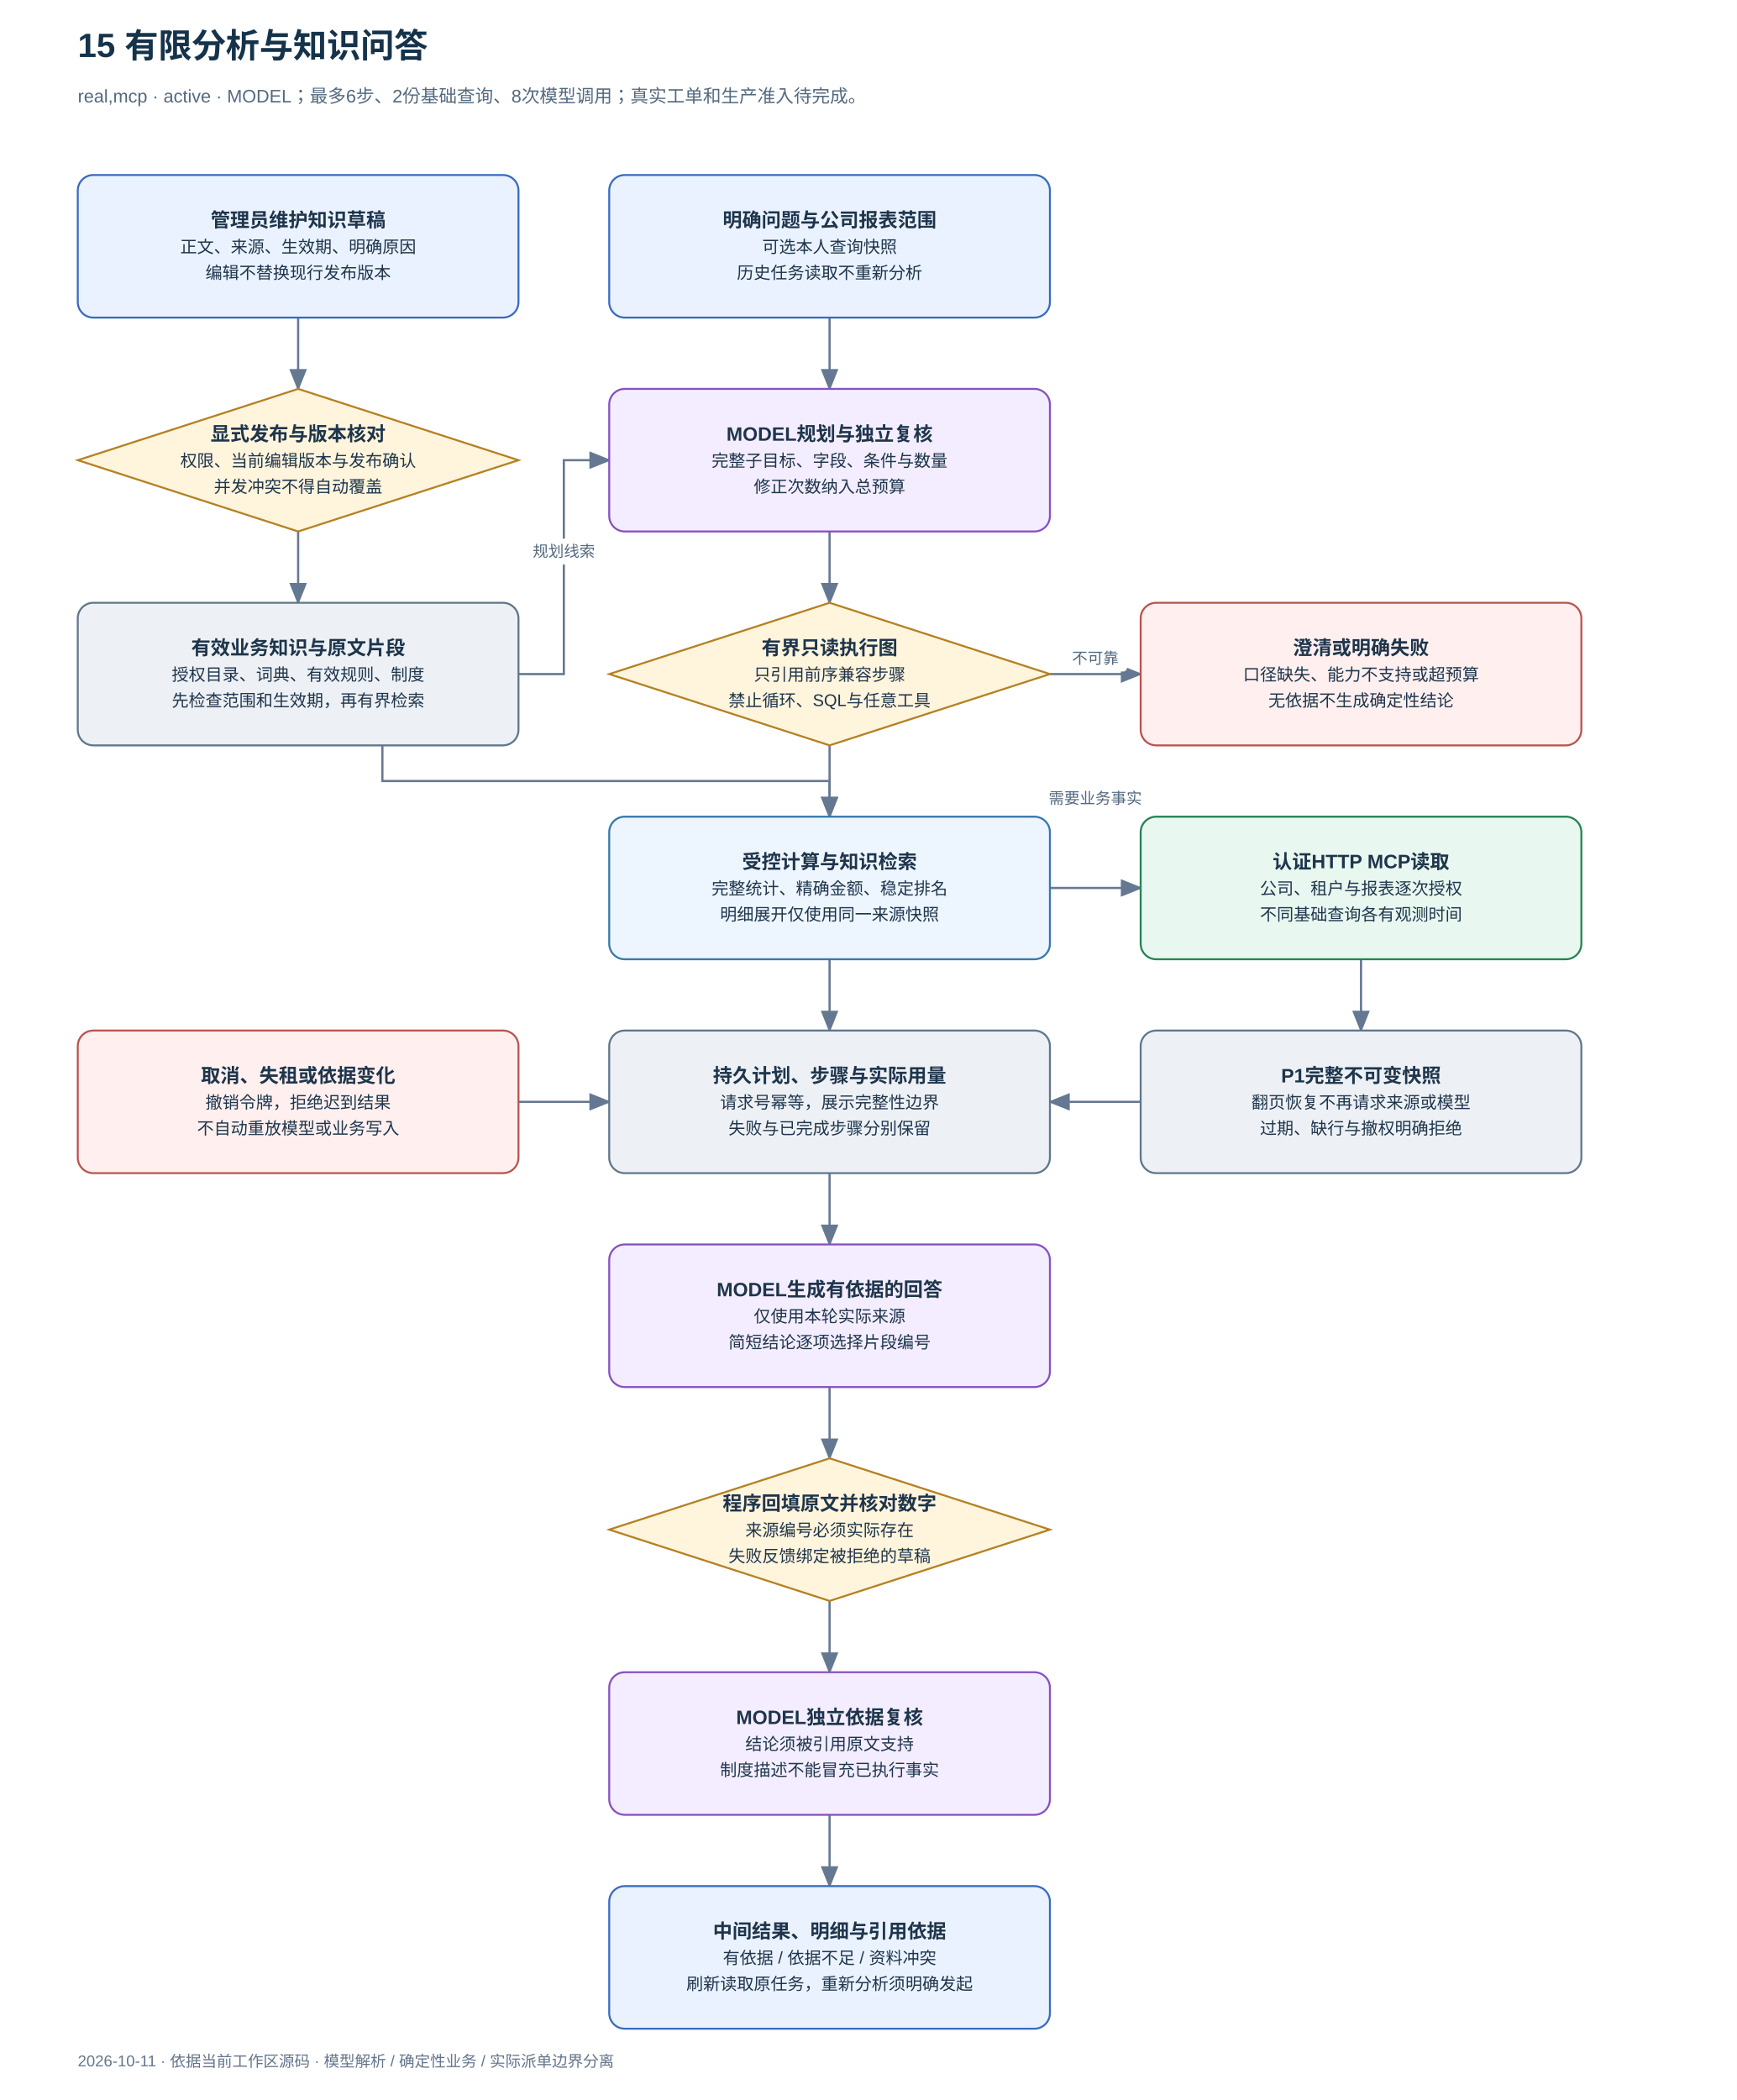
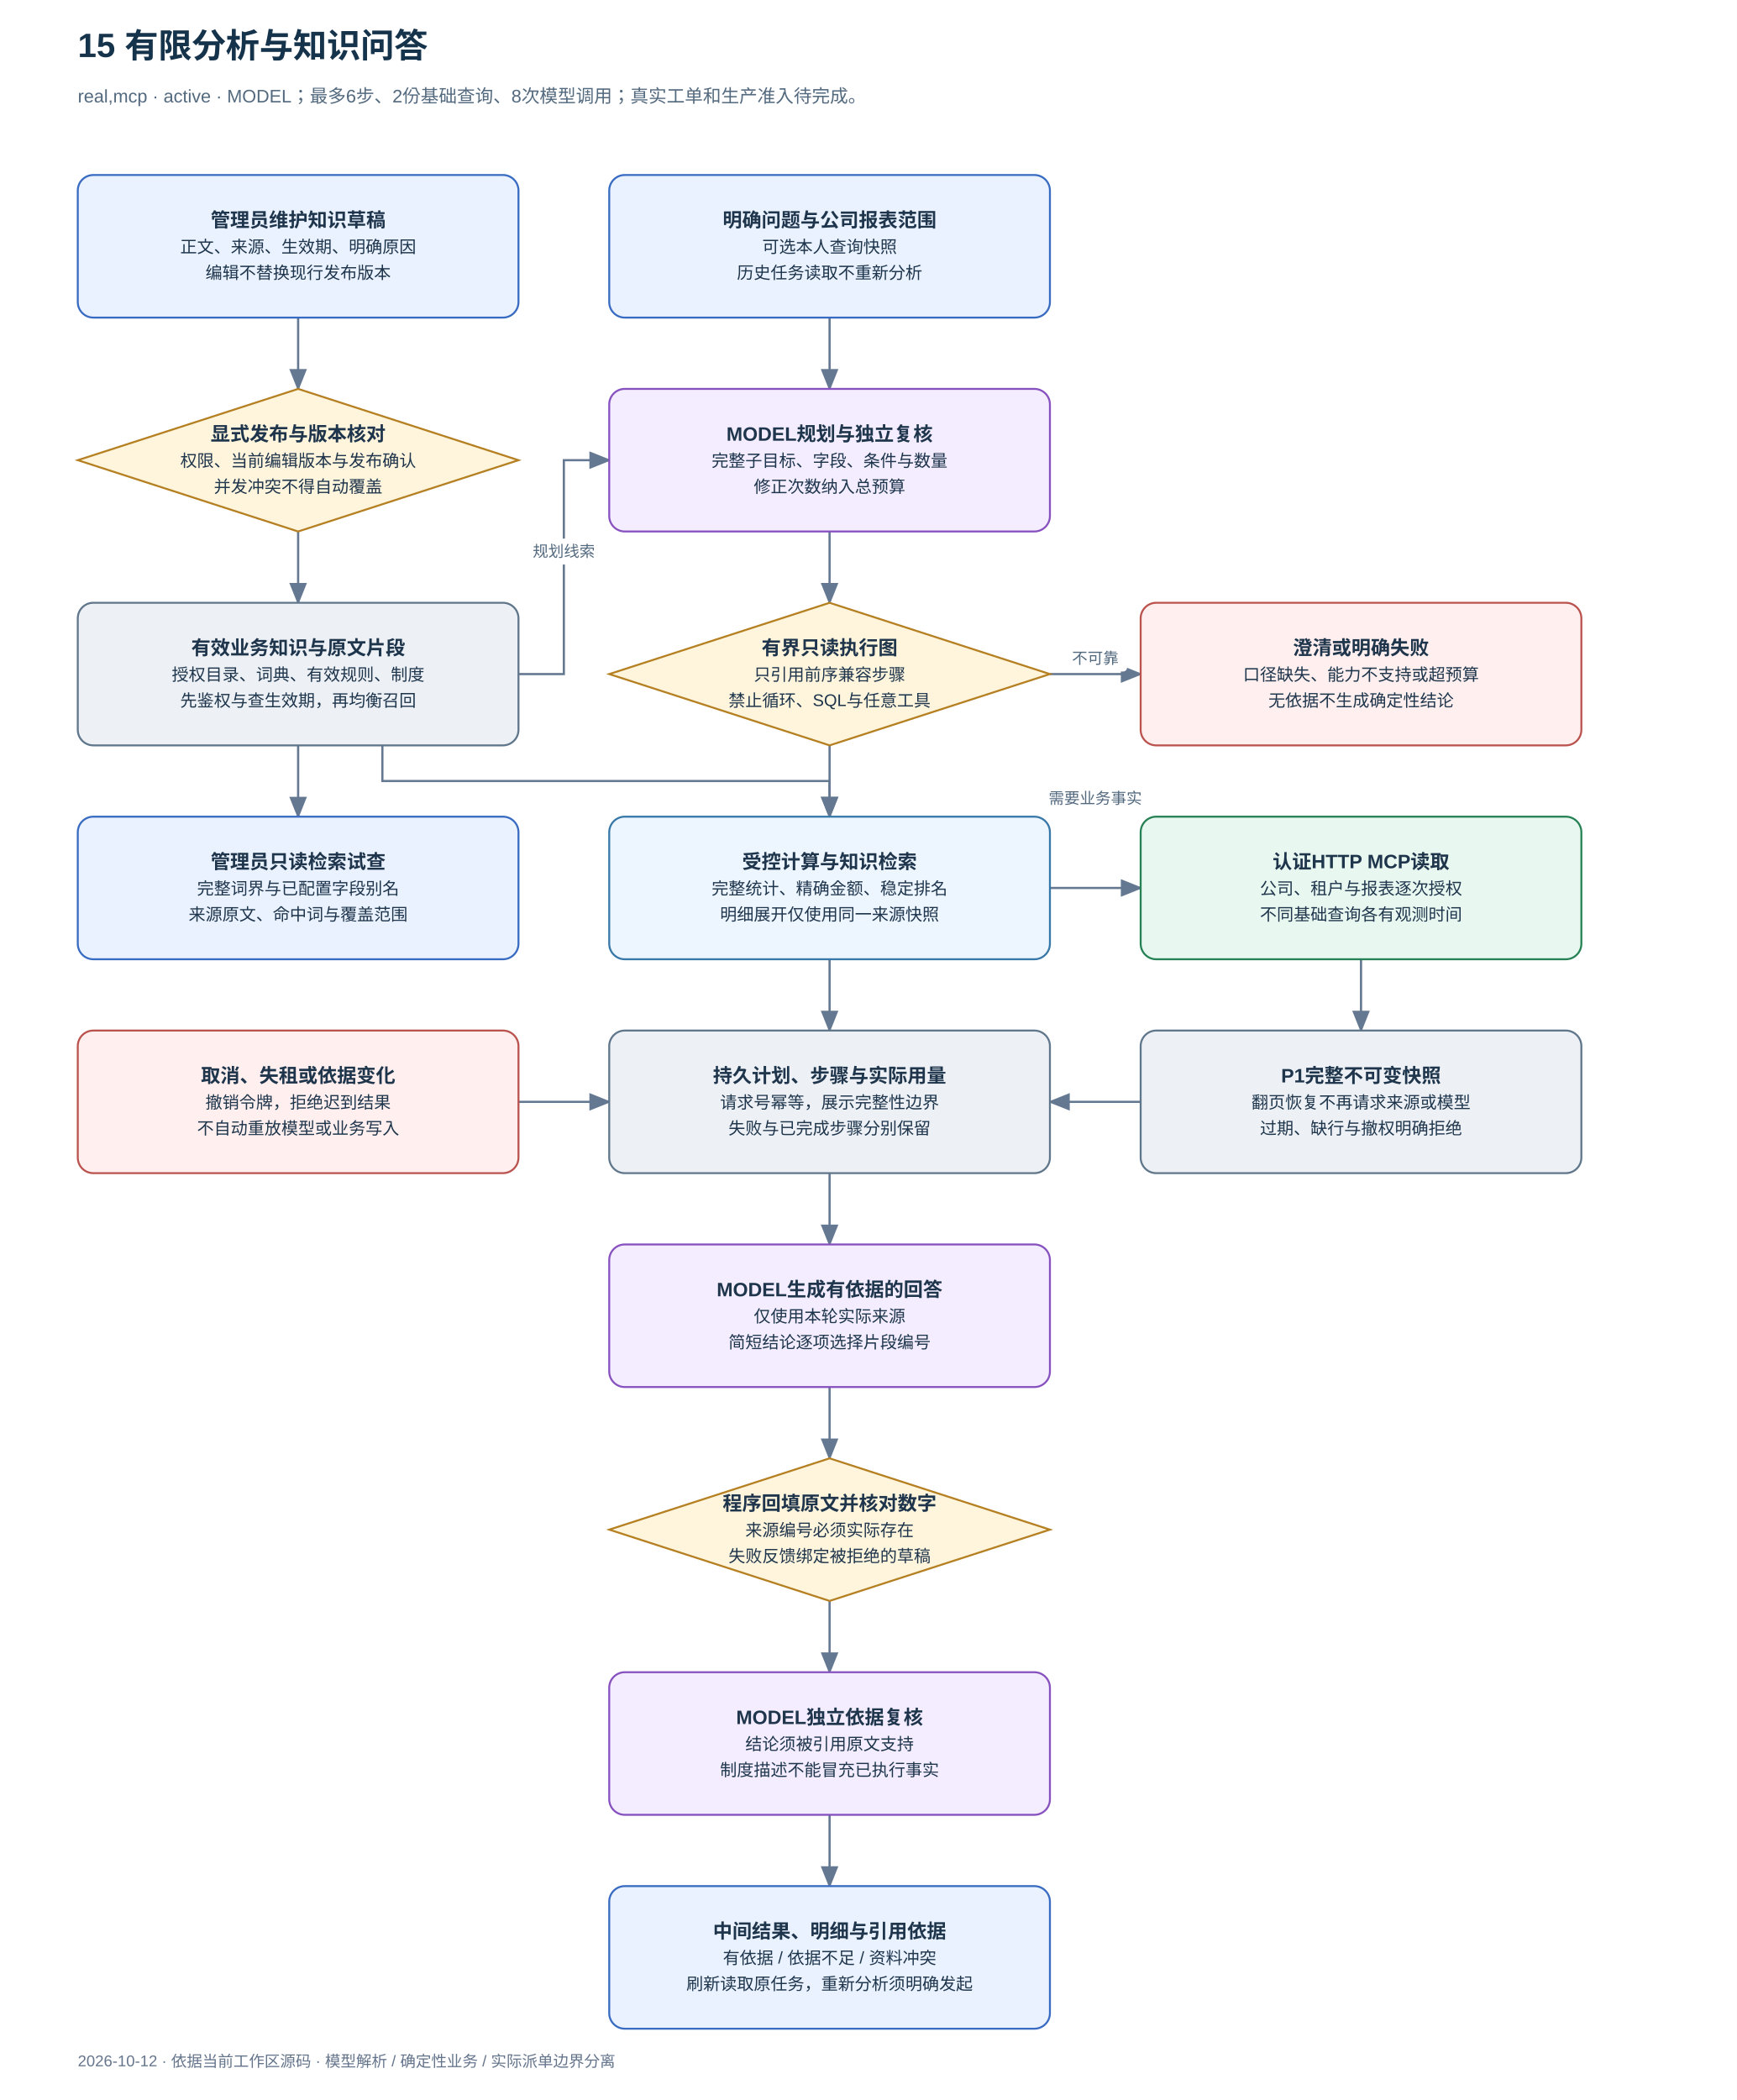
<svg xmlns="http://www.w3.org/2000/svg" width="1340" height="1620" viewBox="0 0 1340 1620" role="img" aria-label="15 有限分析与知识问答">
  <defs>
    <marker id="arrow14" markerWidth="10" markerHeight="8" refX="9" refY="4" orient="auto">
      <path d="M0,0 L10,4 L0,8 Z" fill="#657891" />
    </marker>
  </defs>
  <rect width="100%" height="100%" fill="#fff" />
  <g font-family="Microsoft YaHei,PingFang SC,Arial,sans-serif">
    <text x="60" y="44" font-size="26" font-weight="700" fill="#15334b">15 有限分析与知识问答</text>
    <text x="60" y="79" font-size="14" fill="#53697e">real,mcp · active · MODEL；最多6步、2份基础查询、8次模型调用；真实工单和生产准入待完成。</text>
    <path d="M640,245 L640,300" fill="none" stroke="#657891" stroke-width="1.7" marker-end="url(#arrow14)" />
    <path d="M230,245 L230,300" fill="none" stroke="#657891" stroke-width="1.7" marker-end="url(#arrow14)" />
    <path d="M230,410 L230,465" fill="none" stroke="#657891" stroke-width="1.7" marker-end="url(#arrow14)" />
+     <path d="M230,575 L230,630" fill="none" stroke="#657891" stroke-width="1.7" marker-end="url(#arrow14)" />
    <path d="M400,520 L435,520 L435,355 L470,355" fill="none" stroke="#657891" stroke-width="1.7" marker-end="url(#arrow14)" />
    <rect x="404" y="415.5" width="62" height="20" fill="white" rx="3" />
    <text x="435" y="429.5" font-size="12" text-anchor="middle" fill="#53697e">规划线索</text>
    <path d="M640,410 L640,465" fill="none" stroke="#657891" stroke-width="1.7" marker-end="url(#arrow14)" />
    <path d="M810,520 L845,520 L845,520 L880,520" fill="none" stroke="#657891" stroke-width="1.7" marker-end="url(#arrow14)" />
    <rect x="820.5" y="498" width="49" height="20" fill="white" rx="3" />
    <text x="845" y="512" font-size="12" text-anchor="middle" fill="#53697e">不可靠</text>
    <path d="M640,575 L640,630" fill="none" stroke="#657891" stroke-width="1.7" marker-end="url(#arrow14)" />
    <path d="M295,575 L295,602.5 L640,602.5 L640,630" fill="none" stroke="#657891" stroke-width="1.7" marker-end="url(#arrow14)" />
    <path d="M810,685 L845,685 L845,685 L880,685" fill="none" stroke="#657891" stroke-width="1.7" marker-end="url(#arrow14)" />
    <rect x="801" y="606" width="88" height="20" fill="white" rx="3" />
    <text x="845" y="620" font-size="12" text-anchor="middle" fill="#53697e">需要业务事实</text>
    <path d="M1050,740 L1050,795" fill="none" stroke="#657891" stroke-width="1.7" marker-end="url(#arrow14)" />
    <path d="M640,740 L640,795" fill="none" stroke="#657891" stroke-width="1.7" marker-end="url(#arrow14)" />
    <path d="M880,850 L845,850 L845,850 L810,850" fill="none" stroke="#657891" stroke-width="1.7" marker-end="url(#arrow14)" />
    <path d="M400,850 L435,850 L435,850 L470,850" fill="none" stroke="#657891" stroke-width="1.7" marker-end="url(#arrow14)" />
    <path d="M640,905 L640,960" fill="none" stroke="#657891" stroke-width="1.7" marker-end="url(#arrow14)" />
    <path d="M640,1070 L640,1125" fill="none" stroke="#657891" stroke-width="1.7" marker-end="url(#arrow14)" />
    <path d="M640,1235 L640,1290" fill="none" stroke="#657891" stroke-width="1.7" marker-end="url(#arrow14)" />
    <path d="M640,1400 L640,1455" fill="none" stroke="#657891" stroke-width="1.7" marker-end="url(#arrow14)" />
    <rect x="470" y="135" width="340" height="110" rx="12" fill="#eaf2ff" stroke="#386bc1" stroke-width="1.5" />
    <text x="640" y="175" text-anchor="middle" font-size="15" font-weight="700" fill="#1e354c">明确问题与公司报表范围</text>
    <text x="640" y="195" text-anchor="middle" font-size="13" font-weight="400" fill="#1e354c">可选本人查询快照</text>
    <text x="640" y="215" text-anchor="middle" font-size="13" font-weight="400" fill="#1e354c">历史任务读取不重新分析</text>
    <rect x="60" y="135" width="340" height="110" rx="12" fill="#eaf2ff" stroke="#386bc1" stroke-width="1.5" />
    <text x="230" y="175" text-anchor="middle" font-size="15" font-weight="700" fill="#1e354c">管理员维护知识草稿</text>
    <text x="230" y="195" text-anchor="middle" font-size="13" font-weight="400" fill="#1e354c">正文、来源、生效期、明确原因</text>
    <text x="230" y="215" text-anchor="middle" font-size="13" font-weight="400" fill="#1e354c">编辑不替换现行发布版本</text>
    <polygon points="230,300 400,355 230,410 60,355" fill="#fff4dc" stroke="#b58022" stroke-width="1.5" />
    <text x="230" y="340" text-anchor="middle" font-size="15" font-weight="700" fill="#1e354c">显式发布与版本核对</text>
    <text x="230" y="360" text-anchor="middle" font-size="13" font-weight="400" fill="#1e354c">权限、当前编辑版本与发布确认</text>
    <text x="230" y="380" text-anchor="middle" font-size="13" font-weight="400" fill="#1e354c">并发冲突不得自动覆盖</text>
    <rect x="470" y="300" width="340" height="110" rx="12" fill="#f3edff" stroke="#8751bf" stroke-width="1.5" />
    <text x="640" y="340" text-anchor="middle" font-size="15" font-weight="700" fill="#1e354c">MODEL规划与独立复核</text>
    <text x="640" y="360" text-anchor="middle" font-size="13" font-weight="400" fill="#1e354c">完整子目标、字段、条件与数量</text>
    <text x="640" y="380" text-anchor="middle" font-size="13" font-weight="400" fill="#1e354c">修正次数纳入总预算</text>
    <rect x="60" y="465" width="340" height="110" rx="12" fill="#edf1f5" stroke="#60768b" stroke-width="1.5" />
    <text x="230" y="505" text-anchor="middle" font-size="15" font-weight="700" fill="#1e354c">有效业务知识与原文片段</text>
    <text x="230" y="525" text-anchor="middle" font-size="13" font-weight="400" fill="#1e354c">授权目录、词典、有效规则、制度</text>
-     <text x="230" y="545" text-anchor="middle" font-size="13" font-weight="400" fill="#1e354c">先检查范围和生效期，再有界检索</text>
+     <text x="230" y="545" text-anchor="middle" font-size="13" font-weight="400" fill="#1e354c">先鉴权与查生效期，再均衡召回</text>
+     <rect x="60" y="630" width="340" height="110" rx="12" fill="#eaf2ff" stroke="#386bc1" stroke-width="1.5" />
+     <text x="230" y="670" text-anchor="middle" font-size="15" font-weight="700" fill="#1e354c">管理员只读检索试查</text>
+     <text x="230" y="690" text-anchor="middle" font-size="13" font-weight="400" fill="#1e354c">完整词界与已配置字段别名</text>
+     <text x="230" y="710" text-anchor="middle" font-size="13" font-weight="400" fill="#1e354c">来源原文、命中词与覆盖范围</text>
    <polygon points="640,465 810,520 640,575 470,520" fill="#fff4dc" stroke="#b58022" stroke-width="1.5" />
    <text x="640" y="505" text-anchor="middle" font-size="15" font-weight="700" fill="#1e354c">有界只读执行图</text>
    <text x="640" y="525" text-anchor="middle" font-size="13" font-weight="400" fill="#1e354c">只引用前序兼容步骤</text>
    <text x="640" y="545" text-anchor="middle" font-size="13" font-weight="400" fill="#1e354c">禁止循环、SQL与任意工具</text>
    <rect x="880" y="465" width="340" height="110" rx="12" fill="#fff0ef" stroke="#ba534e" stroke-width="1.5" />
    <text x="1050" y="505" text-anchor="middle" font-size="15" font-weight="700" fill="#1e354c">澄清或明确失败</text>
    <text x="1050" y="525" text-anchor="middle" font-size="13" font-weight="400" fill="#1e354c">口径缺失、能力不支持或超预算</text>
    <text x="1050" y="545" text-anchor="middle" font-size="13" font-weight="400" fill="#1e354c">无依据不生成确定性结论</text>
    <rect x="470" y="630" width="340" height="110" rx="12" fill="#edf5ff" stroke="#3778a8" stroke-width="1.5" />
    <text x="640" y="670" text-anchor="middle" font-size="15" font-weight="700" fill="#1e354c">受控计算与知识检索</text>
    <text x="640" y="690" text-anchor="middle" font-size="13" font-weight="400" fill="#1e354c">完整统计、精确金额、稳定排名</text>
    <text x="640" y="710" text-anchor="middle" font-size="13" font-weight="400" fill="#1e354c">明细展开仅使用同一来源快照</text>
    <rect x="880" y="630" width="340" height="110" rx="12" fill="#e8f7ef" stroke="#268255" stroke-width="1.5" />
    <text x="1050" y="670" text-anchor="middle" font-size="15" font-weight="700" fill="#1e354c">认证HTTP MCP读取</text>
    <text x="1050" y="690" text-anchor="middle" font-size="13" font-weight="400" fill="#1e354c">公司、租户与报表逐次授权</text>
    <text x="1050" y="710" text-anchor="middle" font-size="13" font-weight="400" fill="#1e354c">不同基础查询各有观测时间</text>
    <rect x="60" y="795" width="340" height="110" rx="12" fill="#fff0ef" stroke="#ba534e" stroke-width="1.5" />
    <text x="230" y="835" text-anchor="middle" font-size="15" font-weight="700" fill="#1e354c">取消、失租或依据变化</text>
    <text x="230" y="855" text-anchor="middle" font-size="13" font-weight="400" fill="#1e354c">撤销令牌，拒绝迟到结果</text>
    <text x="230" y="875" text-anchor="middle" font-size="13" font-weight="400" fill="#1e354c">不自动重放模型或业务写入</text>
    <rect x="470" y="795" width="340" height="110" rx="12" fill="#edf1f5" stroke="#60768b" stroke-width="1.5" />
    <text x="640" y="835" text-anchor="middle" font-size="15" font-weight="700" fill="#1e354c">持久计划、步骤与实际用量</text>
    <text x="640" y="855" text-anchor="middle" font-size="13" font-weight="400" fill="#1e354c">请求号幂等，展示完整性边界</text>
    <text x="640" y="875" text-anchor="middle" font-size="13" font-weight="400" fill="#1e354c">失败与已完成步骤分别保留</text>
    <rect x="880" y="795" width="340" height="110" rx="12" fill="#edf1f5" stroke="#60768b" stroke-width="1.5" />
    <text x="1050" y="835" text-anchor="middle" font-size="15" font-weight="700" fill="#1e354c">P1完整不可变快照</text>
    <text x="1050" y="855" text-anchor="middle" font-size="13" font-weight="400" fill="#1e354c">翻页恢复不再请求来源或模型</text>
    <text x="1050" y="875" text-anchor="middle" font-size="13" font-weight="400" fill="#1e354c">过期、缺行与撤权明确拒绝</text>
    <rect x="470" y="960" width="340" height="110" rx="12" fill="#f3edff" stroke="#8751bf" stroke-width="1.5" />
    <text x="640" y="1000" text-anchor="middle" font-size="15" font-weight="700" fill="#1e354c">MODEL生成有依据的回答</text>
    <text x="640" y="1020" text-anchor="middle" font-size="13" font-weight="400" fill="#1e354c">仅使用本轮实际来源</text>
    <text x="640" y="1040" text-anchor="middle" font-size="13" font-weight="400" fill="#1e354c">简短结论逐项选择片段编号</text>
    <polygon points="640,1125 810,1180 640,1235 470,1180" fill="#fff4dc" stroke="#b58022" stroke-width="1.5" />
    <text x="640" y="1165" text-anchor="middle" font-size="15" font-weight="700" fill="#1e354c">程序回填原文并核对数字</text>
    <text x="640" y="1185" text-anchor="middle" font-size="13" font-weight="400" fill="#1e354c">来源编号必须实际存在</text>
    <text x="640" y="1205" text-anchor="middle" font-size="13" font-weight="400" fill="#1e354c">失败反馈绑定被拒绝的草稿</text>
    <rect x="470" y="1290" width="340" height="110" rx="12" fill="#f3edff" stroke="#8751bf" stroke-width="1.5" />
    <text x="640" y="1330" text-anchor="middle" font-size="15" font-weight="700" fill="#1e354c">MODEL独立依据复核</text>
    <text x="640" y="1350" text-anchor="middle" font-size="13" font-weight="400" fill="#1e354c">结论须被引用原文支持</text>
    <text x="640" y="1370" text-anchor="middle" font-size="13" font-weight="400" fill="#1e354c">制度描述不能冒充已执行事实</text>
    <rect x="470" y="1455" width="340" height="110" rx="12" fill="#eaf2ff" stroke="#386bc1" stroke-width="1.5" />
    <text x="640" y="1495" text-anchor="middle" font-size="15" font-weight="700" fill="#1e354c">中间结果、明细与引用依据</text>
    <text x="640" y="1515" text-anchor="middle" font-size="13" font-weight="400" fill="#1e354c">有依据 / 依据不足 / 资料冲突</text>
    <text x="640" y="1535" text-anchor="middle" font-size="13" font-weight="400" fill="#1e354c">刷新读取原任务，重新分析须明确发起</text>
-     <text x="60" y="1594" font-size="12" fill="#64748b">2026-10-11 · 依据当前工作区源码 · 模型解析 / 确定性业务 / 实际派单边界分离</text>
+     <text x="60" y="1594" font-size="12" fill="#64748b">2026-10-12 · 依据当前工作区源码 · 模型解析 / 确定性业务 / 实际派单边界分离</text>
  </g>
</svg>
